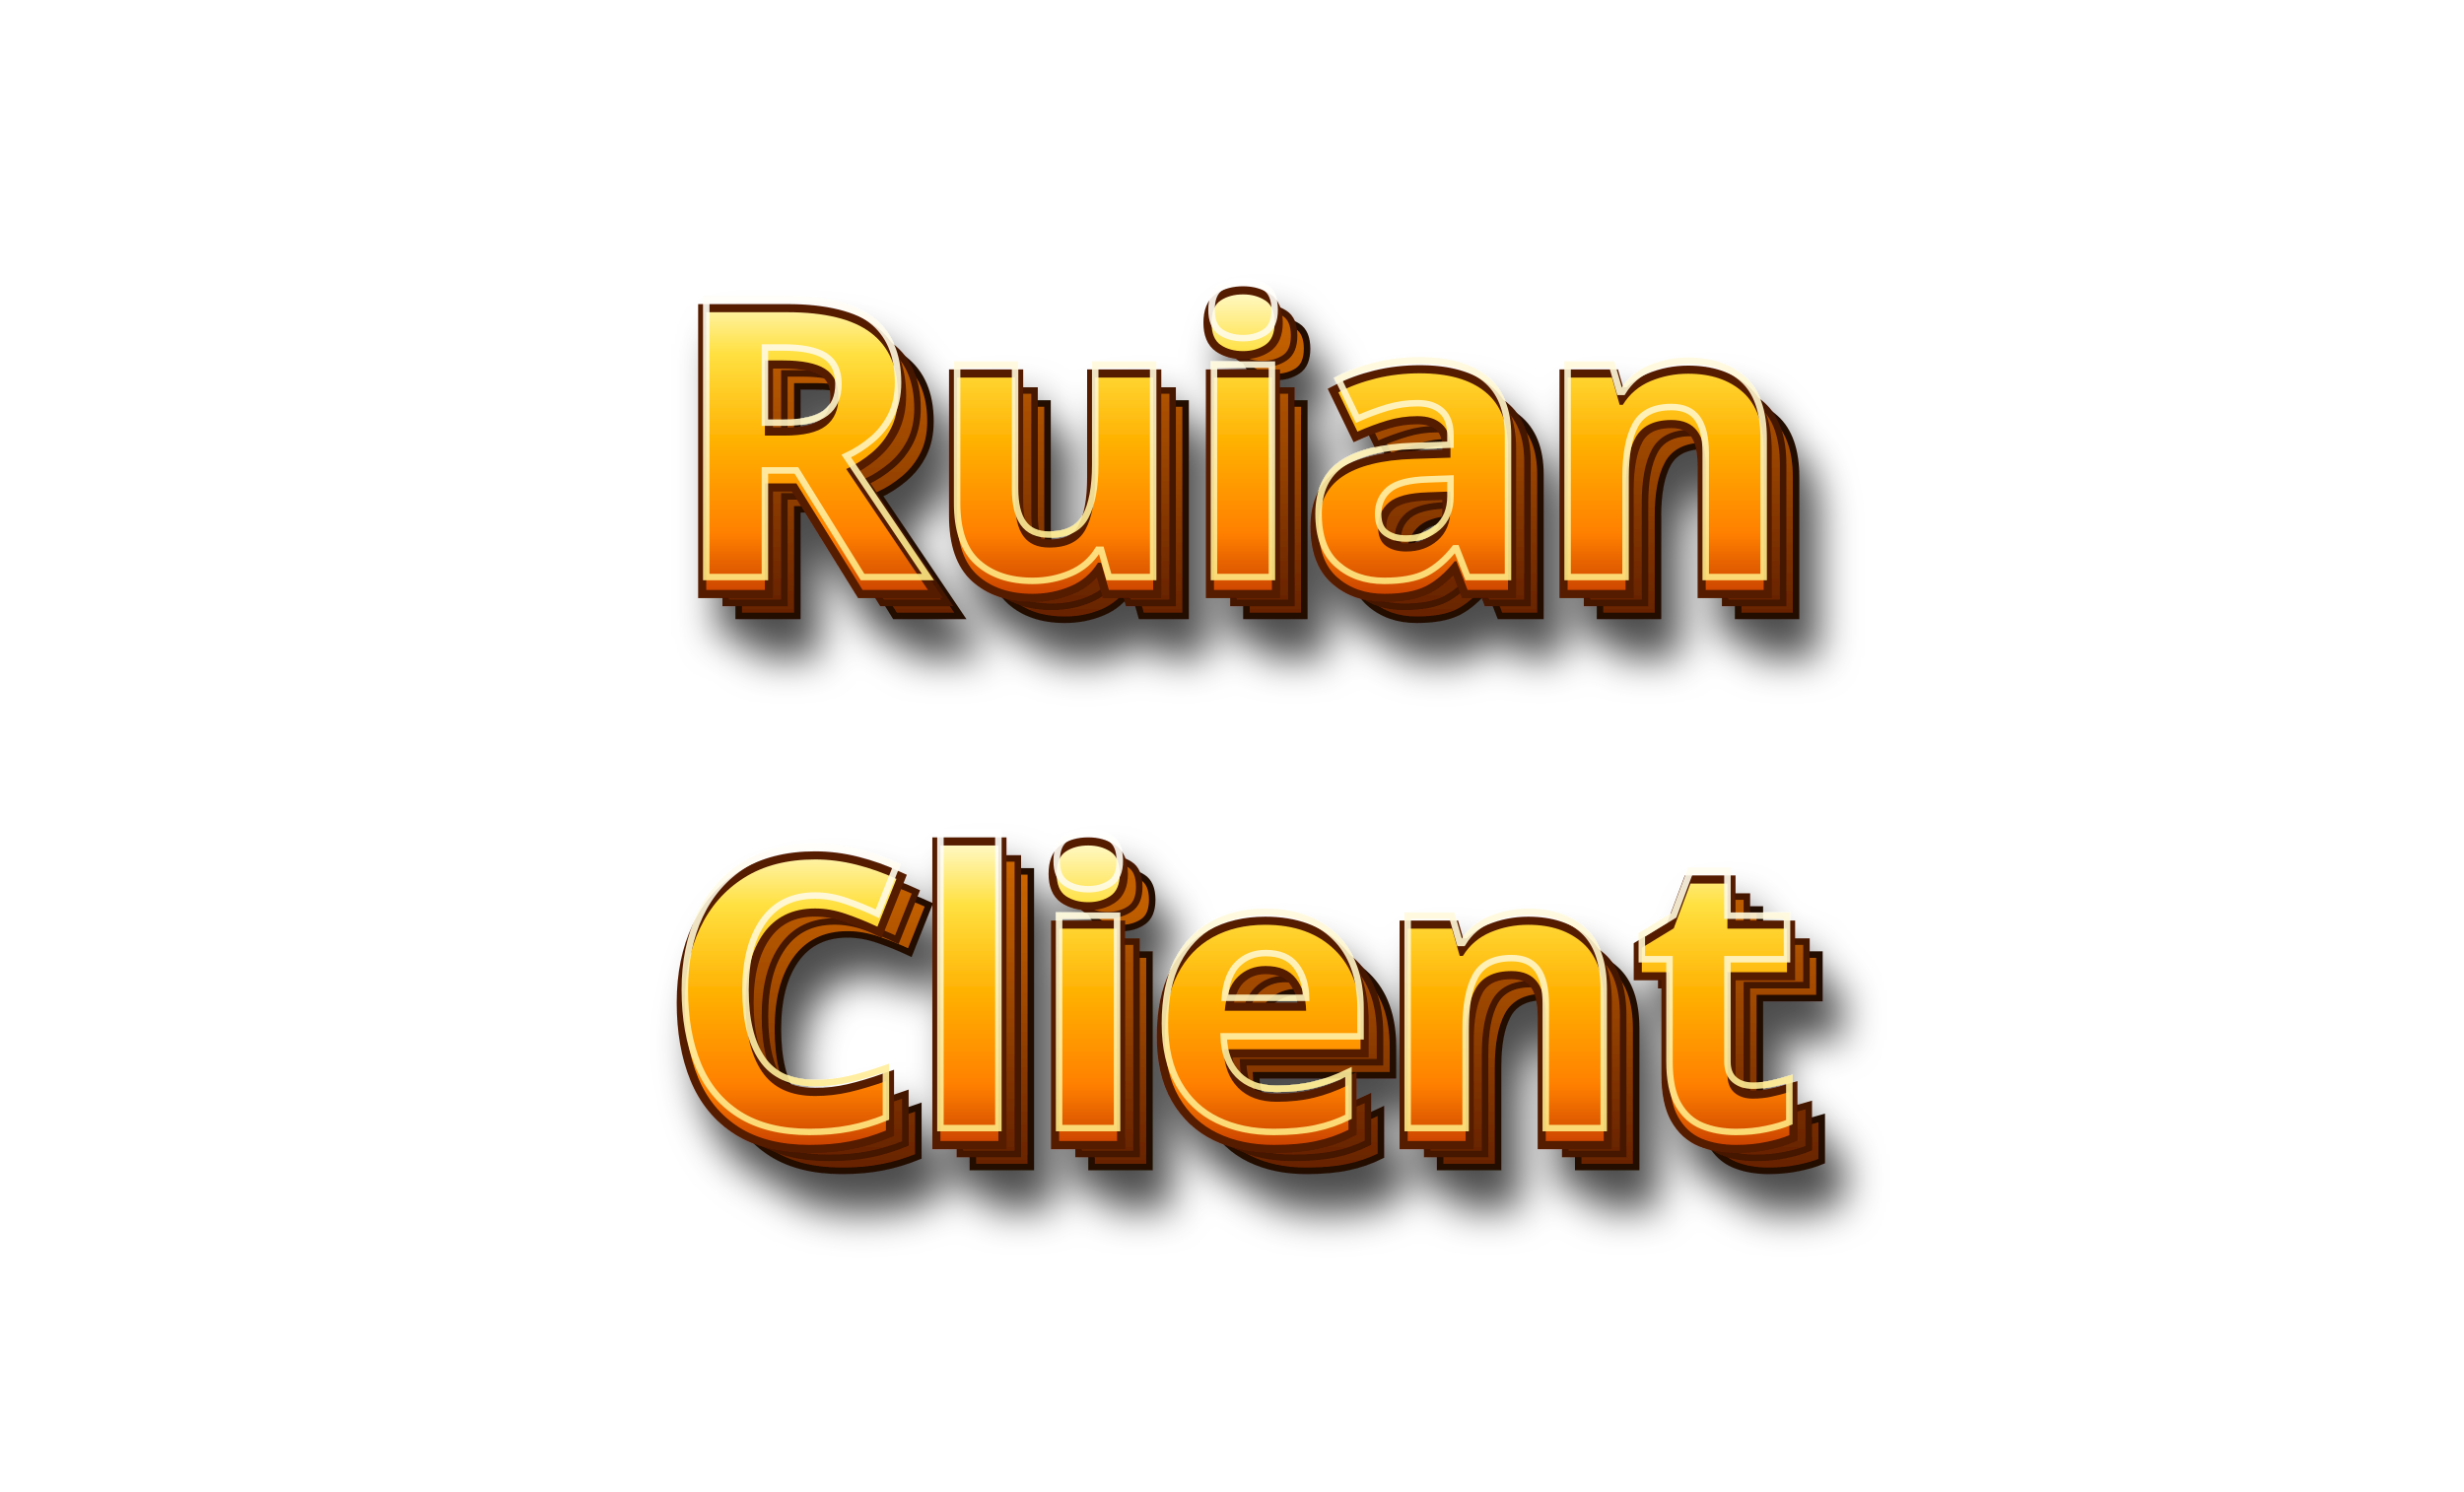
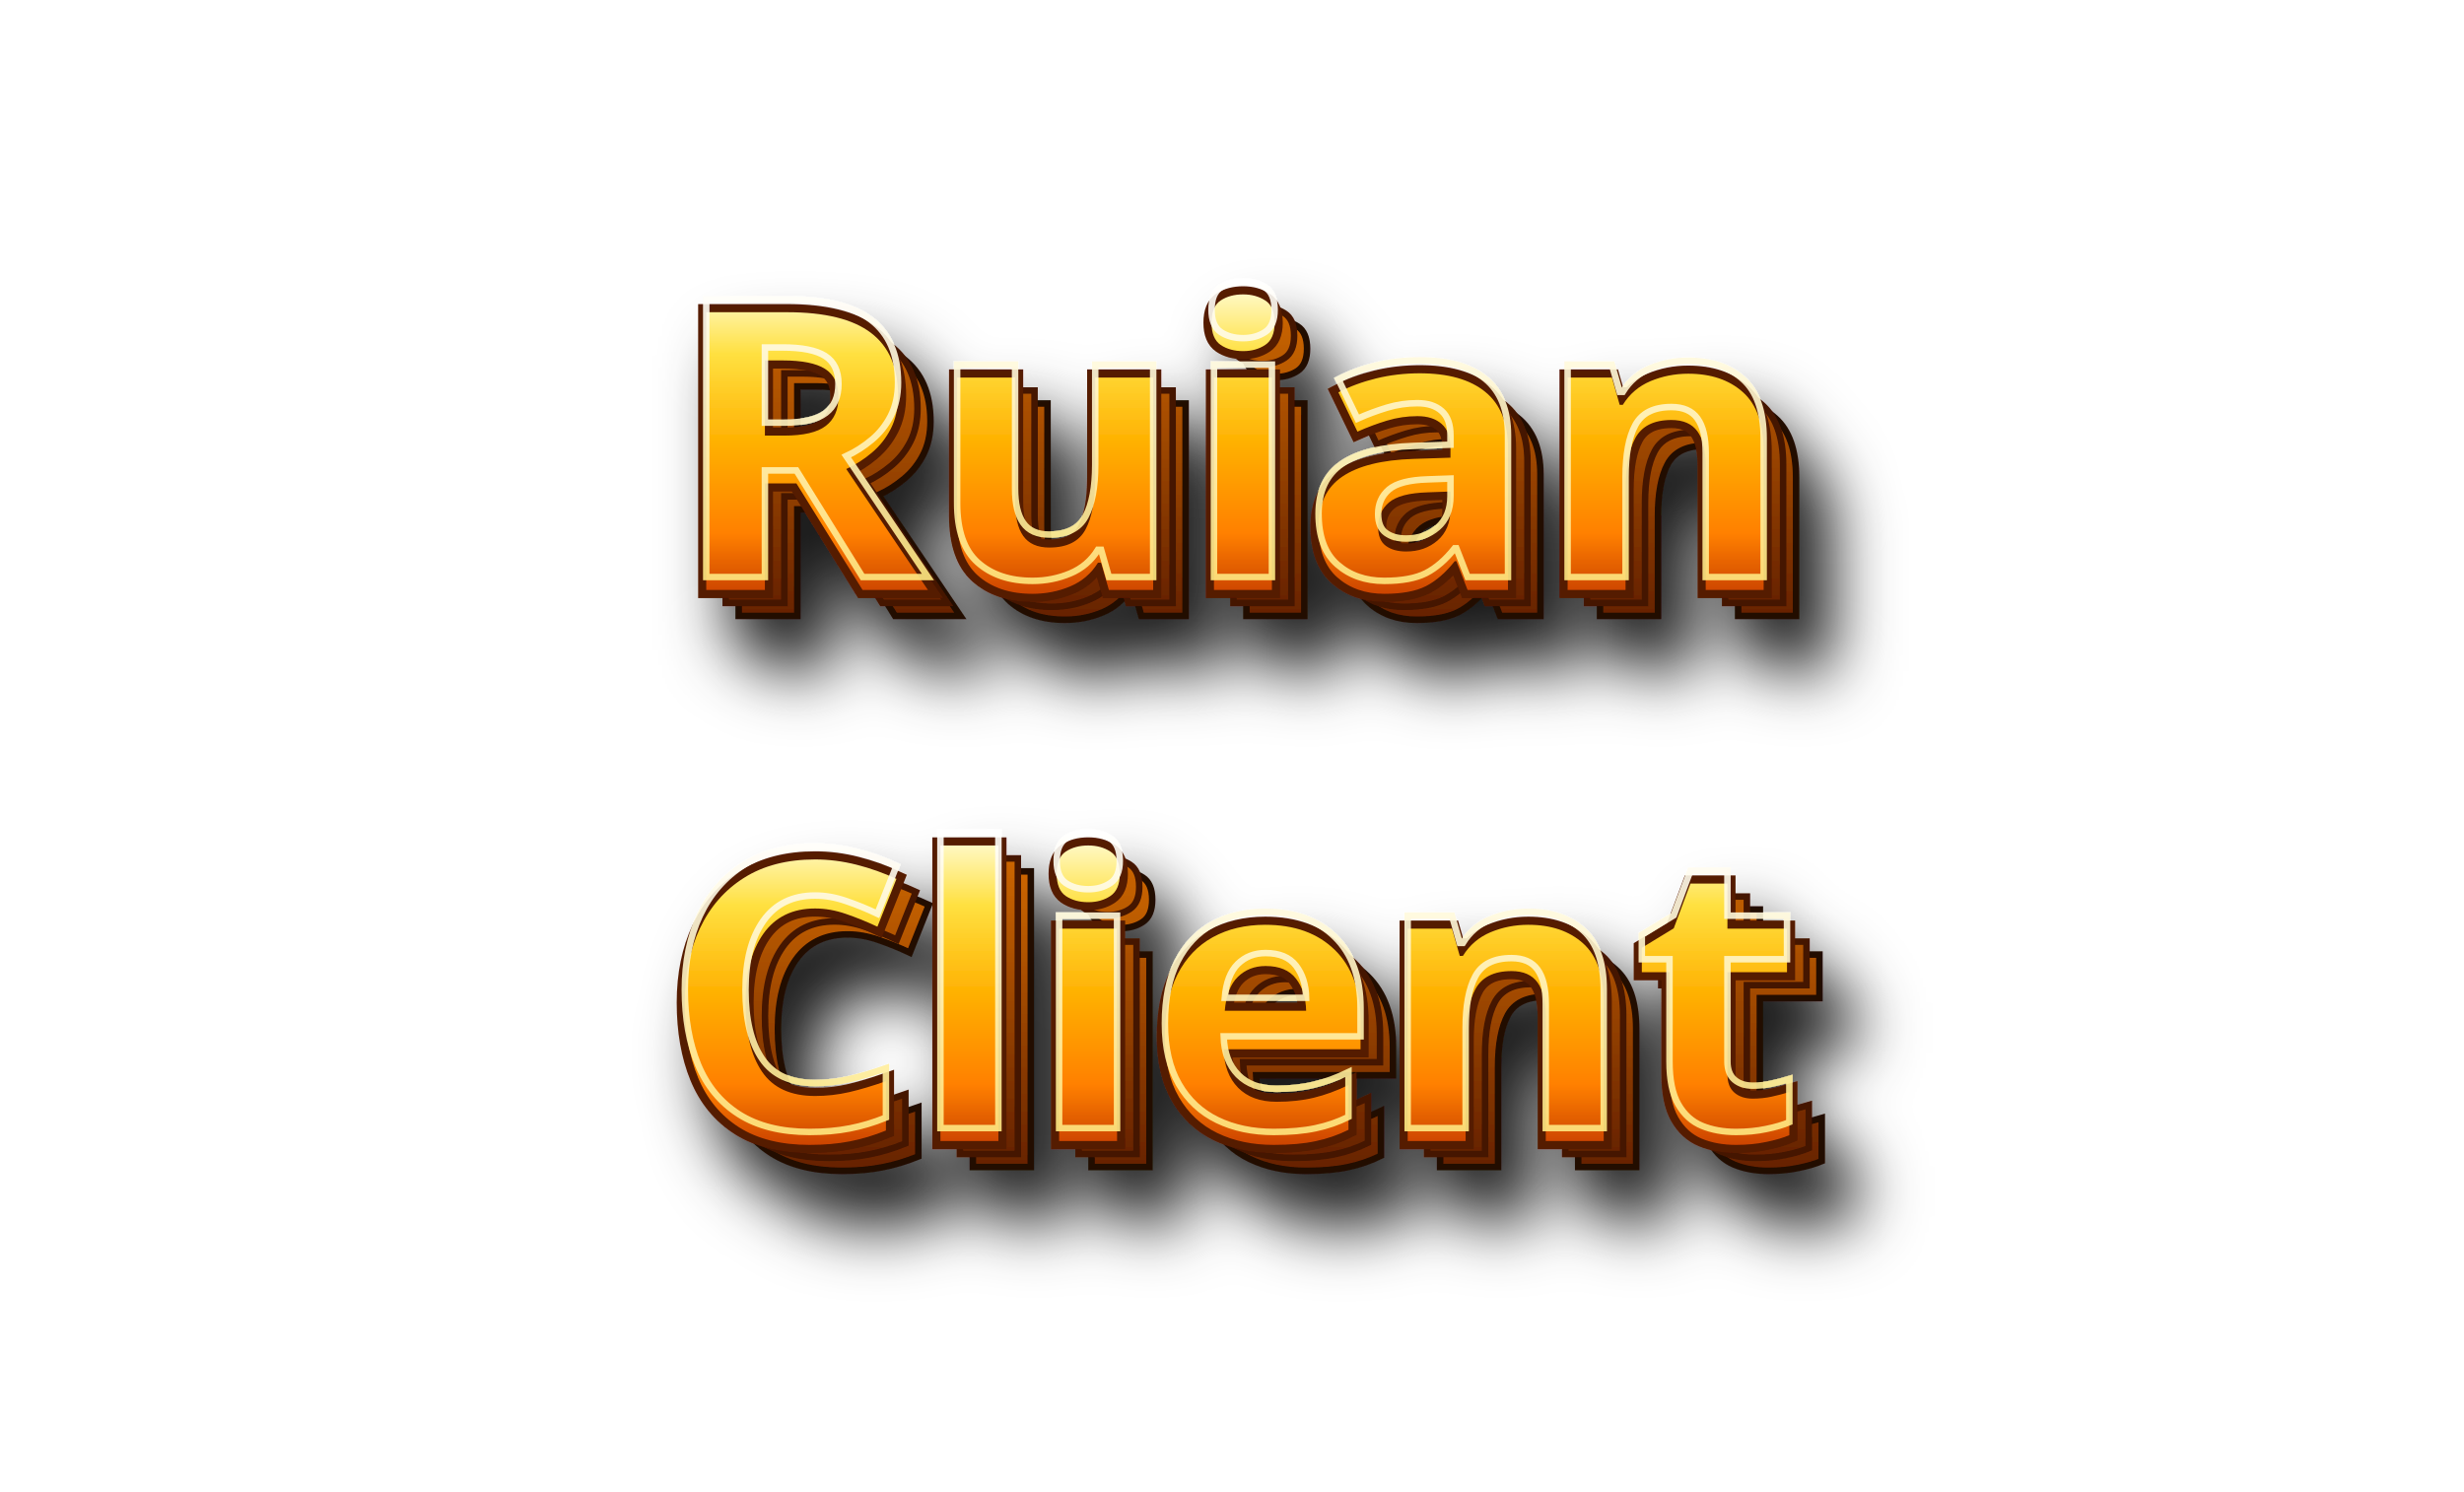
<svg xmlns="http://www.w3.org/2000/svg" width="380" height="230" viewBox="0 0 380 230">
  <defs>
    <linearGradient id="goldFront" x1="0" y1="0" x2="0" y2="1">
      <stop offset="0%" stop-color="#fff8c0" />
      <stop offset="20%" stop-color="#ffe040" />
      <stop offset="50%" stop-color="#ffb000" />
      <stop offset="80%" stop-color="#ff8000" />
      <stop offset="100%" stop-color="#cc4400" />
    </linearGradient>
    <linearGradient id="goldSide" x1="0" y1="0" x2="0" y2="1">
      <stop offset="0%" stop-color="#cc6600" />
      <stop offset="100%" stop-color="#662200" />
    </linearGradient>
    <linearGradient id="goldTop" x1="0" y1="0" x2="0" y2="1">
      <stop offset="0%" stop-color="#ffffff" />
      <stop offset="100%" stop-color="#ffe880" />
    </linearGradient>
-     <filter id="bigShadow" x="-10%" y="-10%" width="120%" height="130%">
-       <feDropShadow dx="3" dy="6" stdDeviation="3" flood-color="#000" flood-opacity="0.7" />
+     <filter id="bigShadow" x="-15%" y="-15%" width="130%" height="140%">
+       <feDropShadow dx="5" dy="8" stdDeviation="5" flood-color="#000" flood-opacity="0.9" />
    </filter>
  </defs>
  <g filter="url(#bigShadow)">
    <text x="195" y="95" text-anchor="middle" font-family="Arial Black, Impact, sans-serif" font-size="60" font-weight="900" fill="url(#goldSide)" stroke="#220a00" stroke-width="1">Ruian</text>
    <text x="195" y="180" text-anchor="middle" font-family="Arial Black, Impact, sans-serif" font-size="60" font-weight="900" fill="url(#goldSide)" stroke="#220a00" stroke-width="1">Client</text>
    <text x="193" y="93" text-anchor="middle" font-family="Arial Black, Impact, sans-serif" font-size="60" font-weight="900" fill="url(#goldSide)" stroke="#441500" stroke-width="1">Ruian</text>
    <text x="193" y="178" text-anchor="middle" font-family="Arial Black, Impact, sans-serif" font-size="60" font-weight="900" fill="url(#goldSide)" stroke="#441500" stroke-width="1">Client</text>
    <text x="190" y="91" text-anchor="middle" font-family="Arial Black, Impact, sans-serif" font-size="60" font-weight="900" fill="url(#goldFront)" stroke="#551a00" stroke-width="2.5" paint-order="stroke">Ruian</text>
    <text x="190" y="176" text-anchor="middle" font-family="Arial Black, Impact, sans-serif" font-size="60" font-weight="900" fill="url(#goldFront)" stroke="#551a00" stroke-width="2.5" paint-order="stroke">Client</text>
    <text x="190" y="89" text-anchor="middle" font-family="Arial Black, Impact, sans-serif" font-size="60" font-weight="900" fill="none" stroke="url(#goldTop)" stroke-width="1" opacity="0.9">Ruian</text>
    <text x="190" y="174" text-anchor="middle" font-family="Arial Black, Impact, sans-serif" font-size="60" font-weight="900" fill="none" stroke="url(#goldTop)" stroke-width="1" opacity="0.9">Client</text>
  </g>
</svg>
